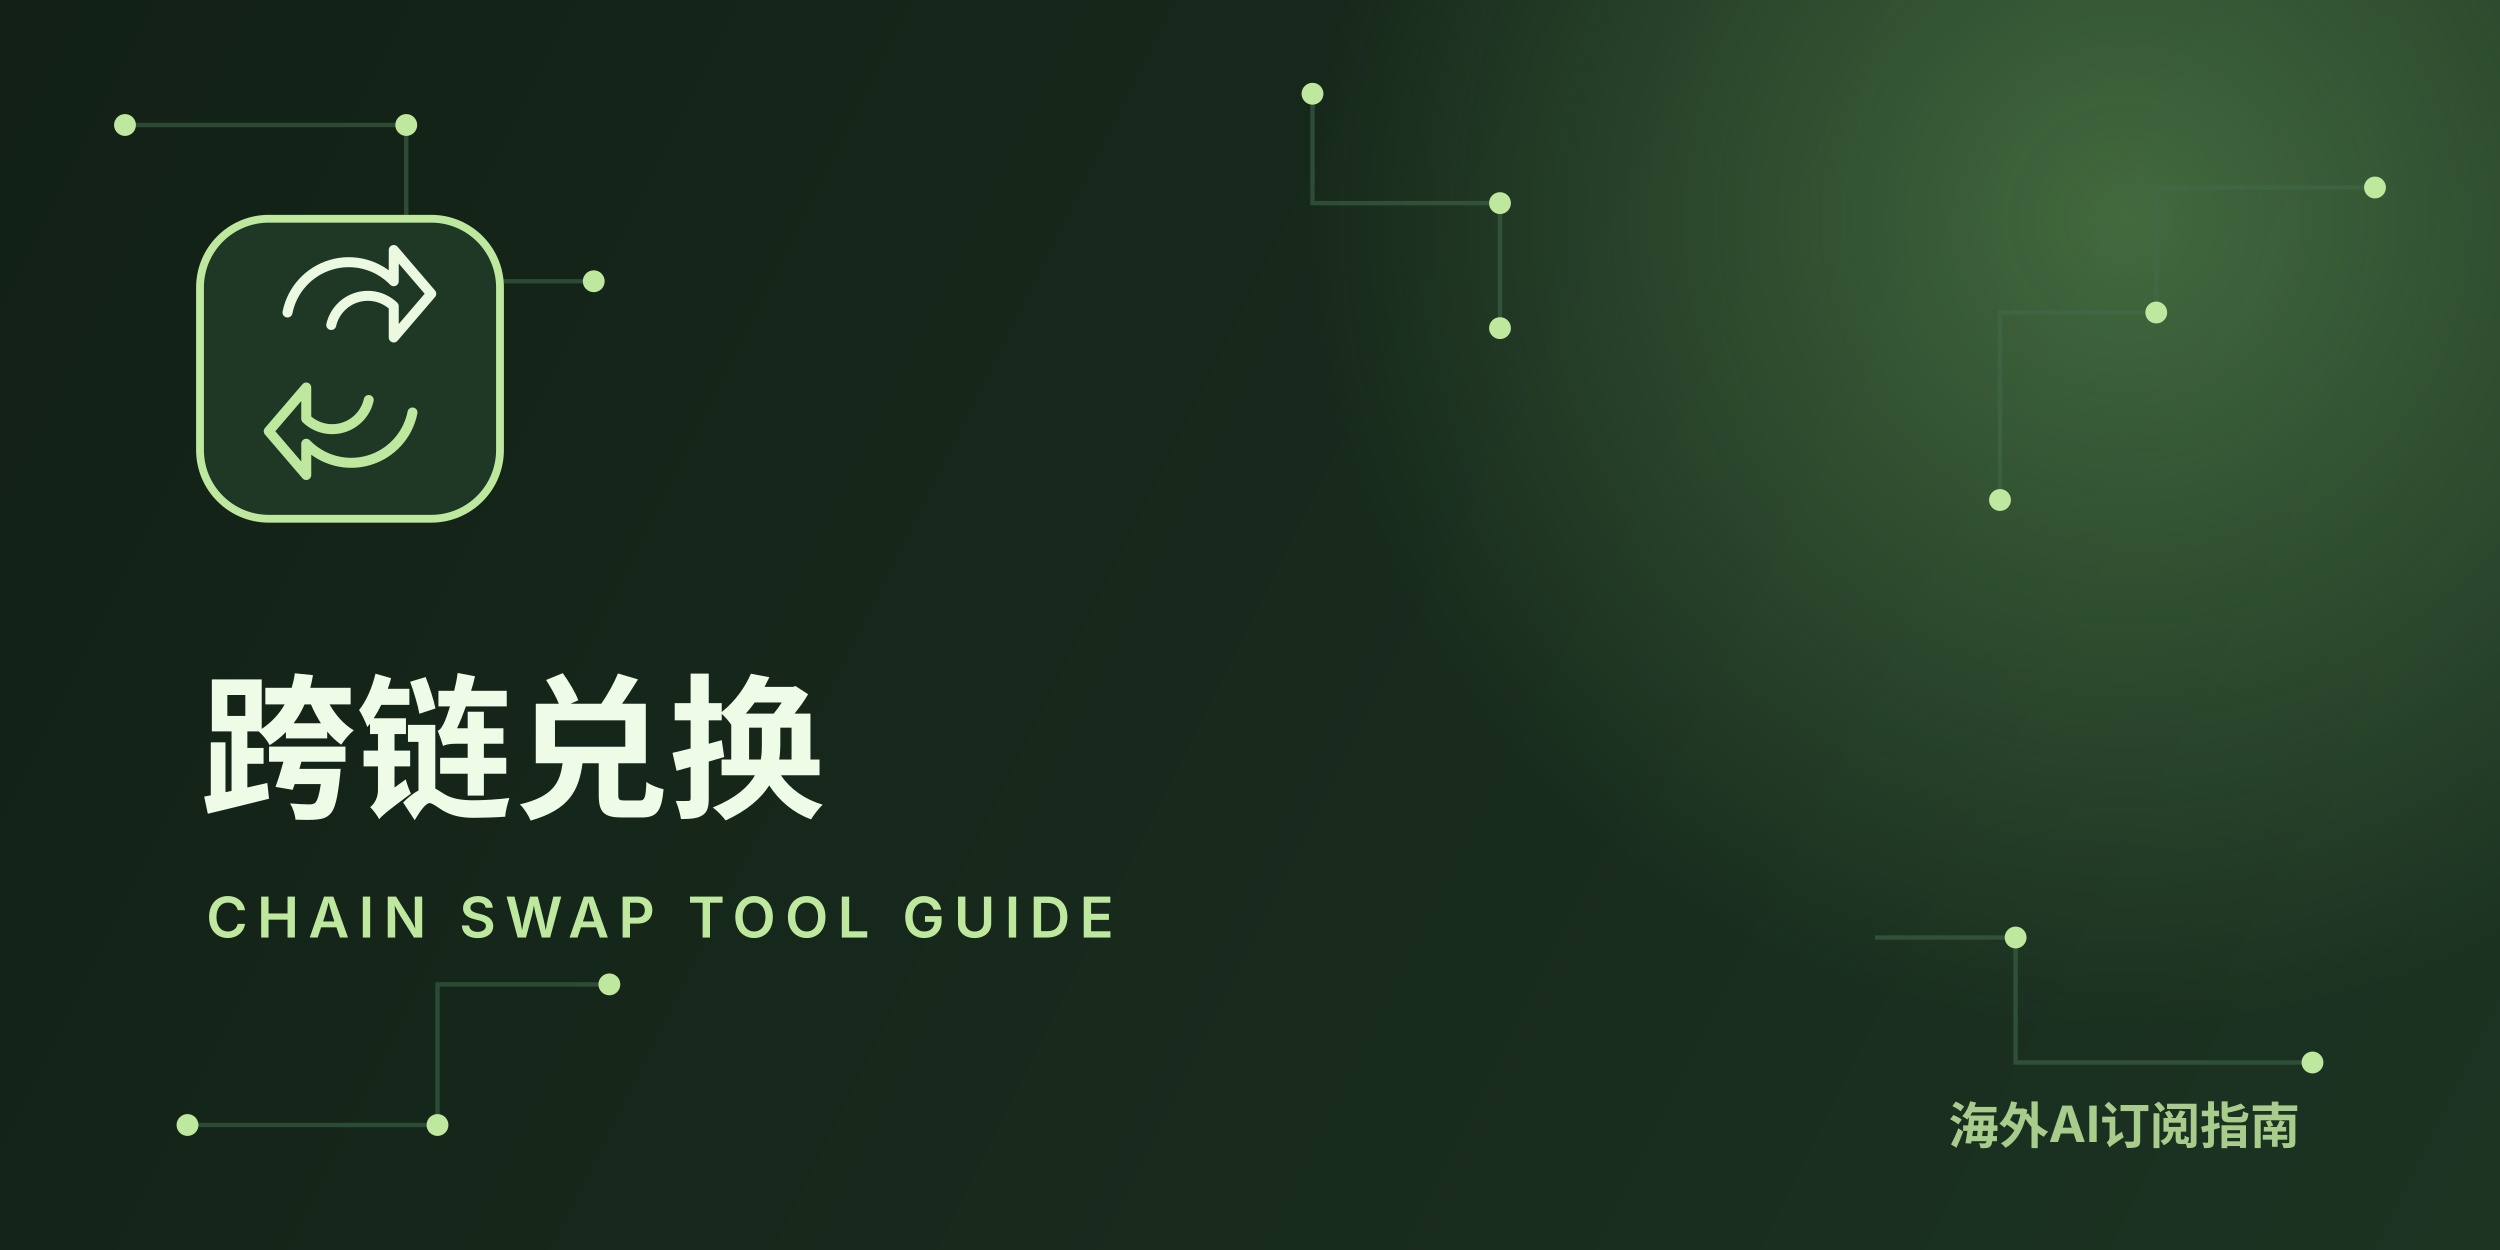
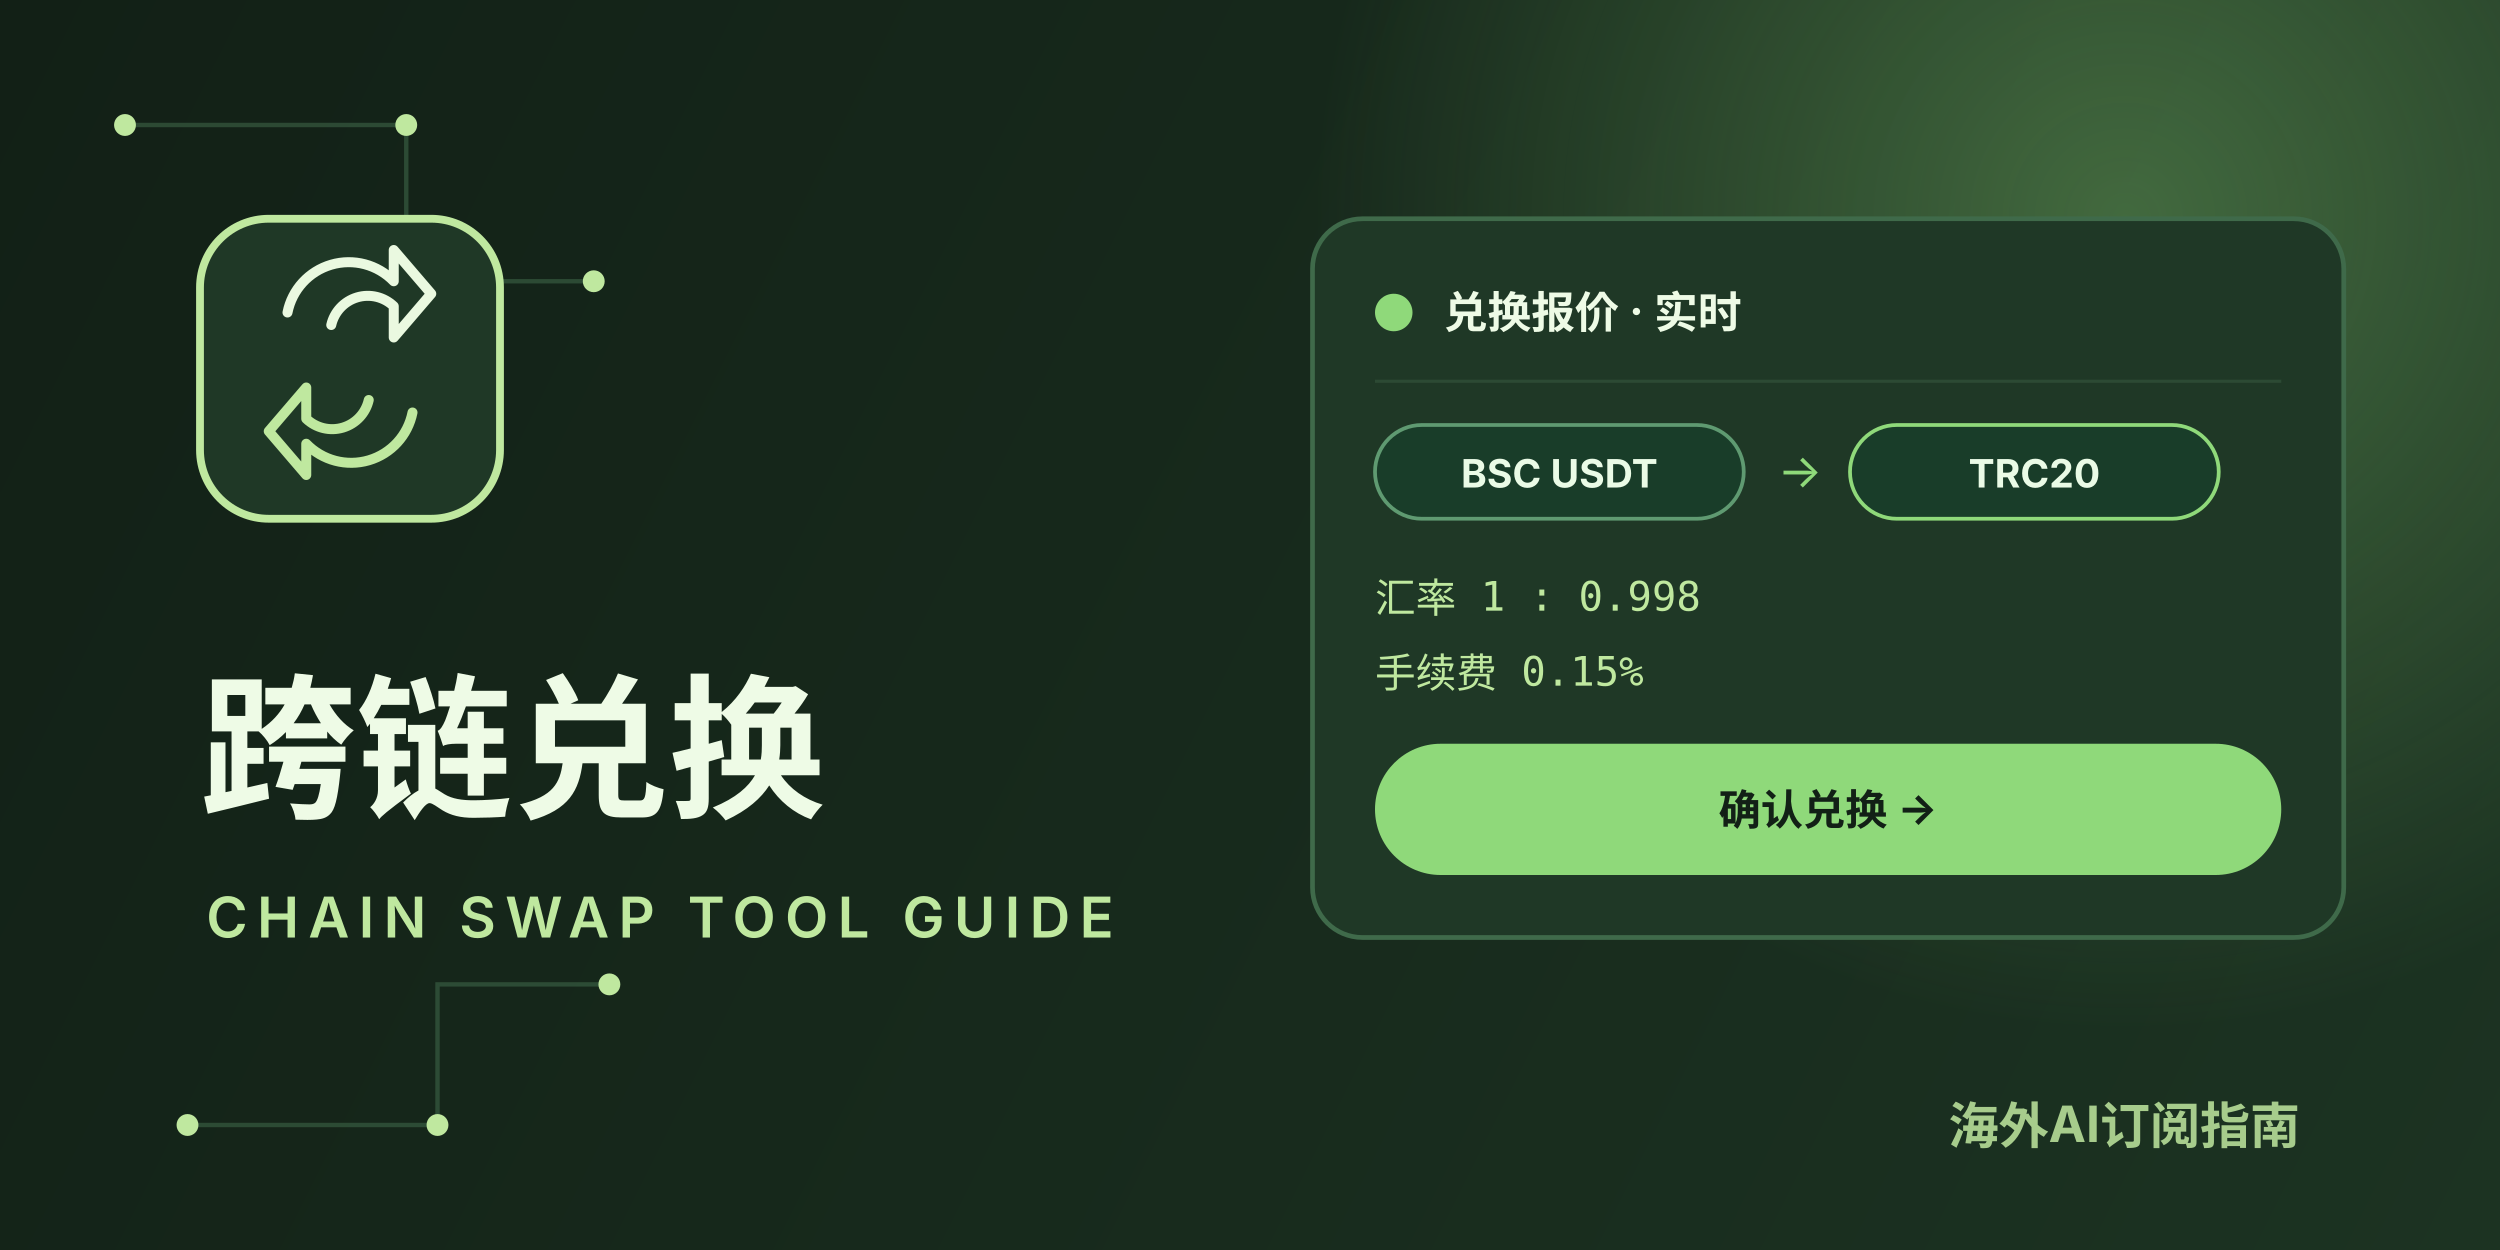
<svg xmlns="http://www.w3.org/2000/svg" viewBox="0 0 800 400" role="img" aria-label="海外AI订阅稳定币跨链兑换工具选择指南封面图">
  <defs>
    <linearGradient id="bgGrad18" x1="0" y1="0" x2="800" y2="400" gradientUnits="userSpaceOnUse">
      <stop offset="0" stop-color="#122016" />
      <stop offset="1" stop-color="#1c3322" />
    </linearGradient>
    <radialGradient id="glow18" cx="680" cy="70" r="260" gradientUnits="userSpaceOnUse">
      <stop offset="0" stop-color="#8fd97a" stop-opacity="0.35" />
      <stop offset="1" stop-color="#8fd97a" stop-opacity="0" />
    </radialGradient>
  </defs>
  <rect width="800" height="400" fill="url(#bgGrad18)" />
  <rect width="800" height="400" fill="url(#glow18)" />
  <g stroke="#3f6a4a" stroke-width="1.4" opacity="0.55" fill="none">
    <path d="M40 40 h90 v50 h60" />
-     <path d="M760 60 h-70 v40 h-50 v60" />
    <path d="M60 360 h80 v-45 h55" />
-     <path d="M740 340 h-95 v-40 h-45" />
-     <path d="M420 30 v35 h60 v40" />
  </g>
  <g fill="#bfe89f">
    <circle cx="40" cy="40" r="3.5" />
    <circle cx="130" cy="40" r="3.5" />
    <circle cx="190" cy="90" r="3.5" />
-     <circle cx="760" cy="60" r="3.5" />
-     <circle cx="690" cy="100" r="3.5" />
-     <circle cx="640" cy="160" r="3.5" />
    <circle cx="60" cy="360" r="3.5" />
    <circle cx="140" cy="360" r="3.5" />
    <circle cx="195" cy="315" r="3.5" />
-     <circle cx="740" cy="340" r="3.5" />
-     <circle cx="645" cy="300" r="3.5" />
-     <circle cx="420" cy="30" r="3.5" />
-     <circle cx="480" cy="65" r="3.5" />
-     <circle cx="480" cy="105" r="3.5" />
  </g>
  <rect x="64" y="70" width="96" height="96" rx="22" fill="#1f3826" stroke="#bfe89f" stroke-width="2.5" />
  <path d="M92 100 a20 20 0 0 1 34 -10 l0 -10 l12 14 l-12 14 l0 -10 a12 12 0 0 0 -20 6" fill="none" stroke="#eaf9e0" stroke-width="3.2" stroke-linecap="round" stroke-linejoin="round" />
  <path d="M132 132 a20 20 0 0 1 -34 10 l0 10 l-12 -14 l12 -14 l0 10 a12 12 0 0 0 20 -6" fill="none" stroke="#bfe89f" stroke-width="3.2" stroke-linecap="round" stroke-linejoin="round" />
  <text x="64" y="258" font-family="-apple-system, 'Segoe UI', 'PingFang SC', 'Microsoft YaHei', sans-serif" font-size="50" font-weight="700" fill="#eefbe6">跨链兑换</text>
  <text x="66" y="300" font-family="-apple-system, 'Segoe UI', 'PingFang SC', 'Microsoft YaHei', sans-serif" font-size="18" font-weight="600" letter-spacing="3" fill="#bfe89f">CHAIN SWAP TOOL GUIDE</text>
  <text x="736" y="366" text-anchor="end" font-family="-apple-system, 'Segoe UI', 'PingFang SC', 'Microsoft YaHei', sans-serif" font-size="16" font-weight="700" fill="#bfe89f" opacity="0.85">海外AI订阅指南</text>
+   <rect x="420" y="70" width="330" height="230" rx="16" fill="#1f3826" stroke="#3f6a4a" stroke-width="1.5" />
+   <circle cx="446" cy="100" r="6" fill="#8fd97a" />
+   <text x="462" y="105" font-family="-apple-system, 'Segoe UI', 'PingFang SC', 'Microsoft YaHei', sans-serif" font-size="14" font-weight="700" fill="#eefbe6">兑换报价 · 实时</text>
+   <line x1="440" y1="122" x2="730" y2="122" stroke="#2c4a34" stroke-width="1" />
+   <rect x="440" y="136" width="118" height="30" rx="15" fill="#193d29" stroke="#5f9a71" stroke-width="1.2" />
+   <text x="499" y="156" text-anchor="middle" font-family="-apple-system, 'Segoe UI', sans-serif" font-size="12.5" font-weight="700" fill="#eafbe6">BSC USDT</text>
+   <text x="576" y="156" text-anchor="middle" font-family="-apple-system, sans-serif" font-size="15" fill="#8fd97a">→</text>
+   <rect x="592" y="136" width="118" height="30" rx="15" fill="#193d29" stroke="#8fd97a" stroke-width="1.2" />
+   <text x="651" y="156" text-anchor="middle" font-family="-apple-system, 'Segoe UI', sans-serif" font-size="12.5" font-weight="700" fill="#eafbe6">TRC20</text>
+   <text x="440" y="196" font-family="'SFMono-Regular', Consolas, monospace" font-size="13" fill="#bfe89f">汇率  1 : 0.998</text>
+   <text x="440" y="220" font-family="'SFMono-Regular', Consolas, monospace" font-size="13" fill="#bfe89f">手续费  0.15%</text>
+   <rect x="440" y="238" width="290" height="42" rx="21" fill="#8fd97a" />
+   <text x="585" y="264" text-anchor="middle" font-family="-apple-system, 'Segoe UI', 'PingFang SC', 'Microsoft YaHei', sans-serif" font-size="13.5" font-weight="700" fill="#122016">确认兑换 →</text>
</svg>
